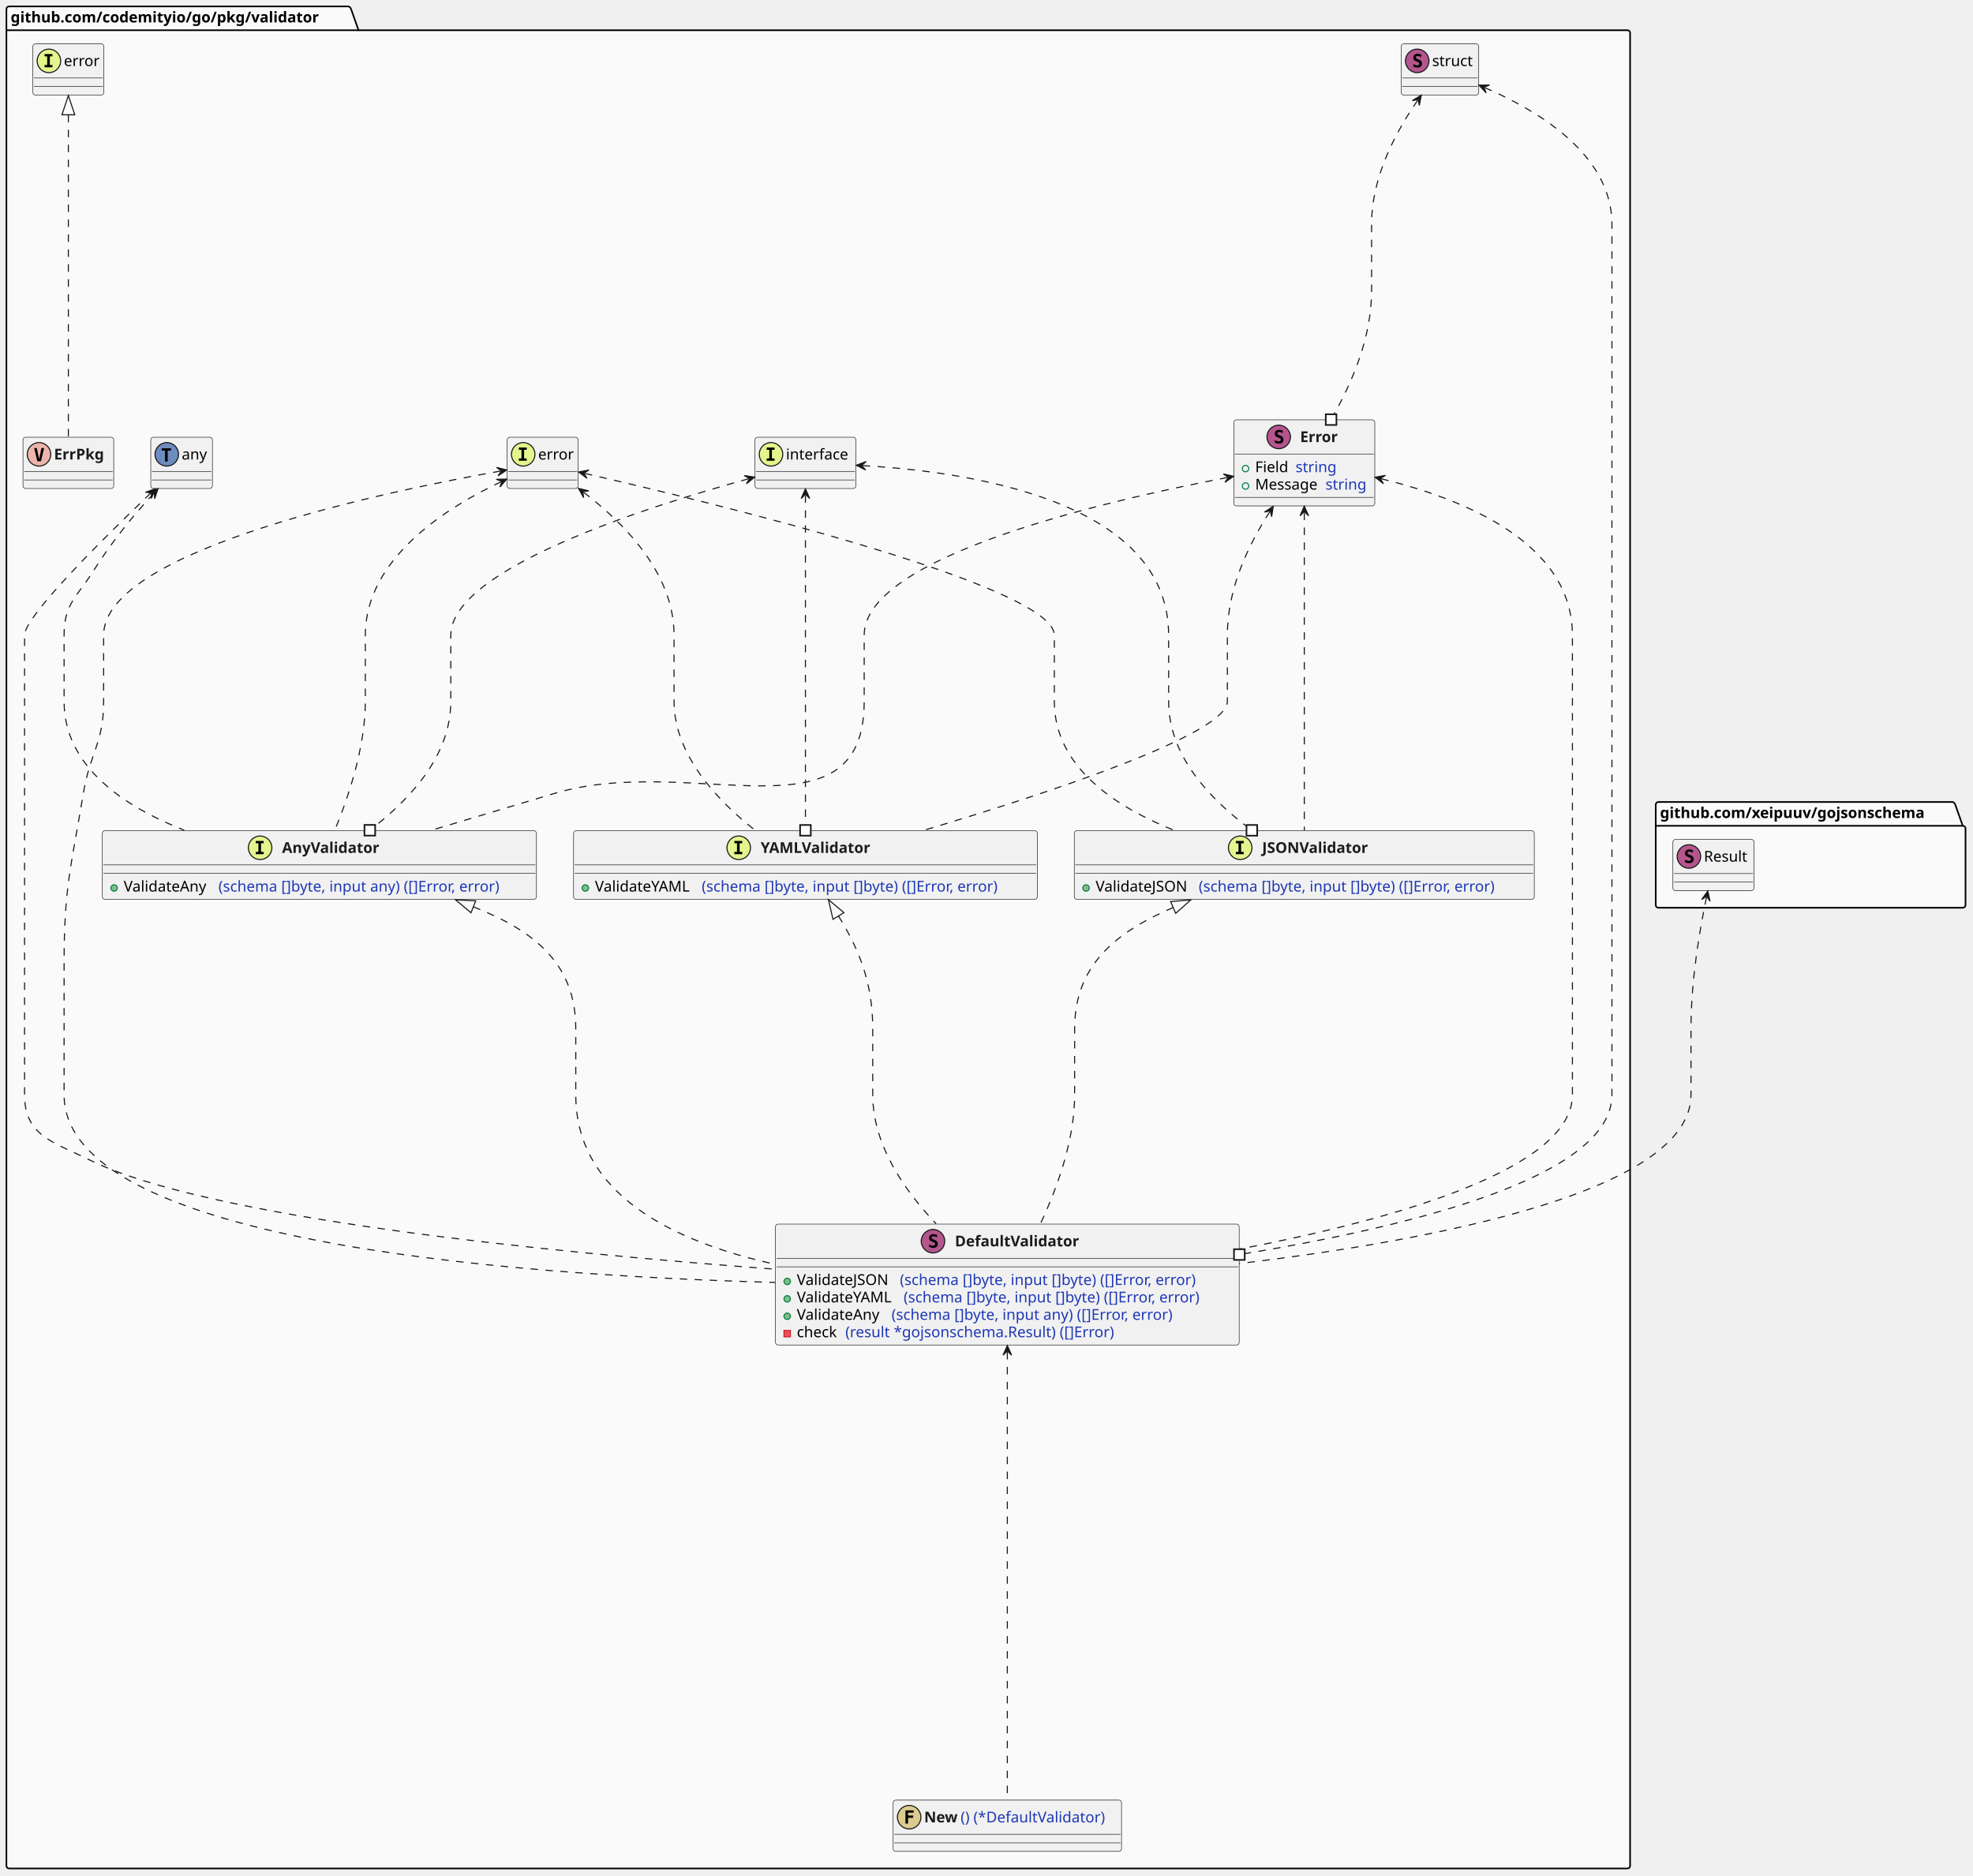
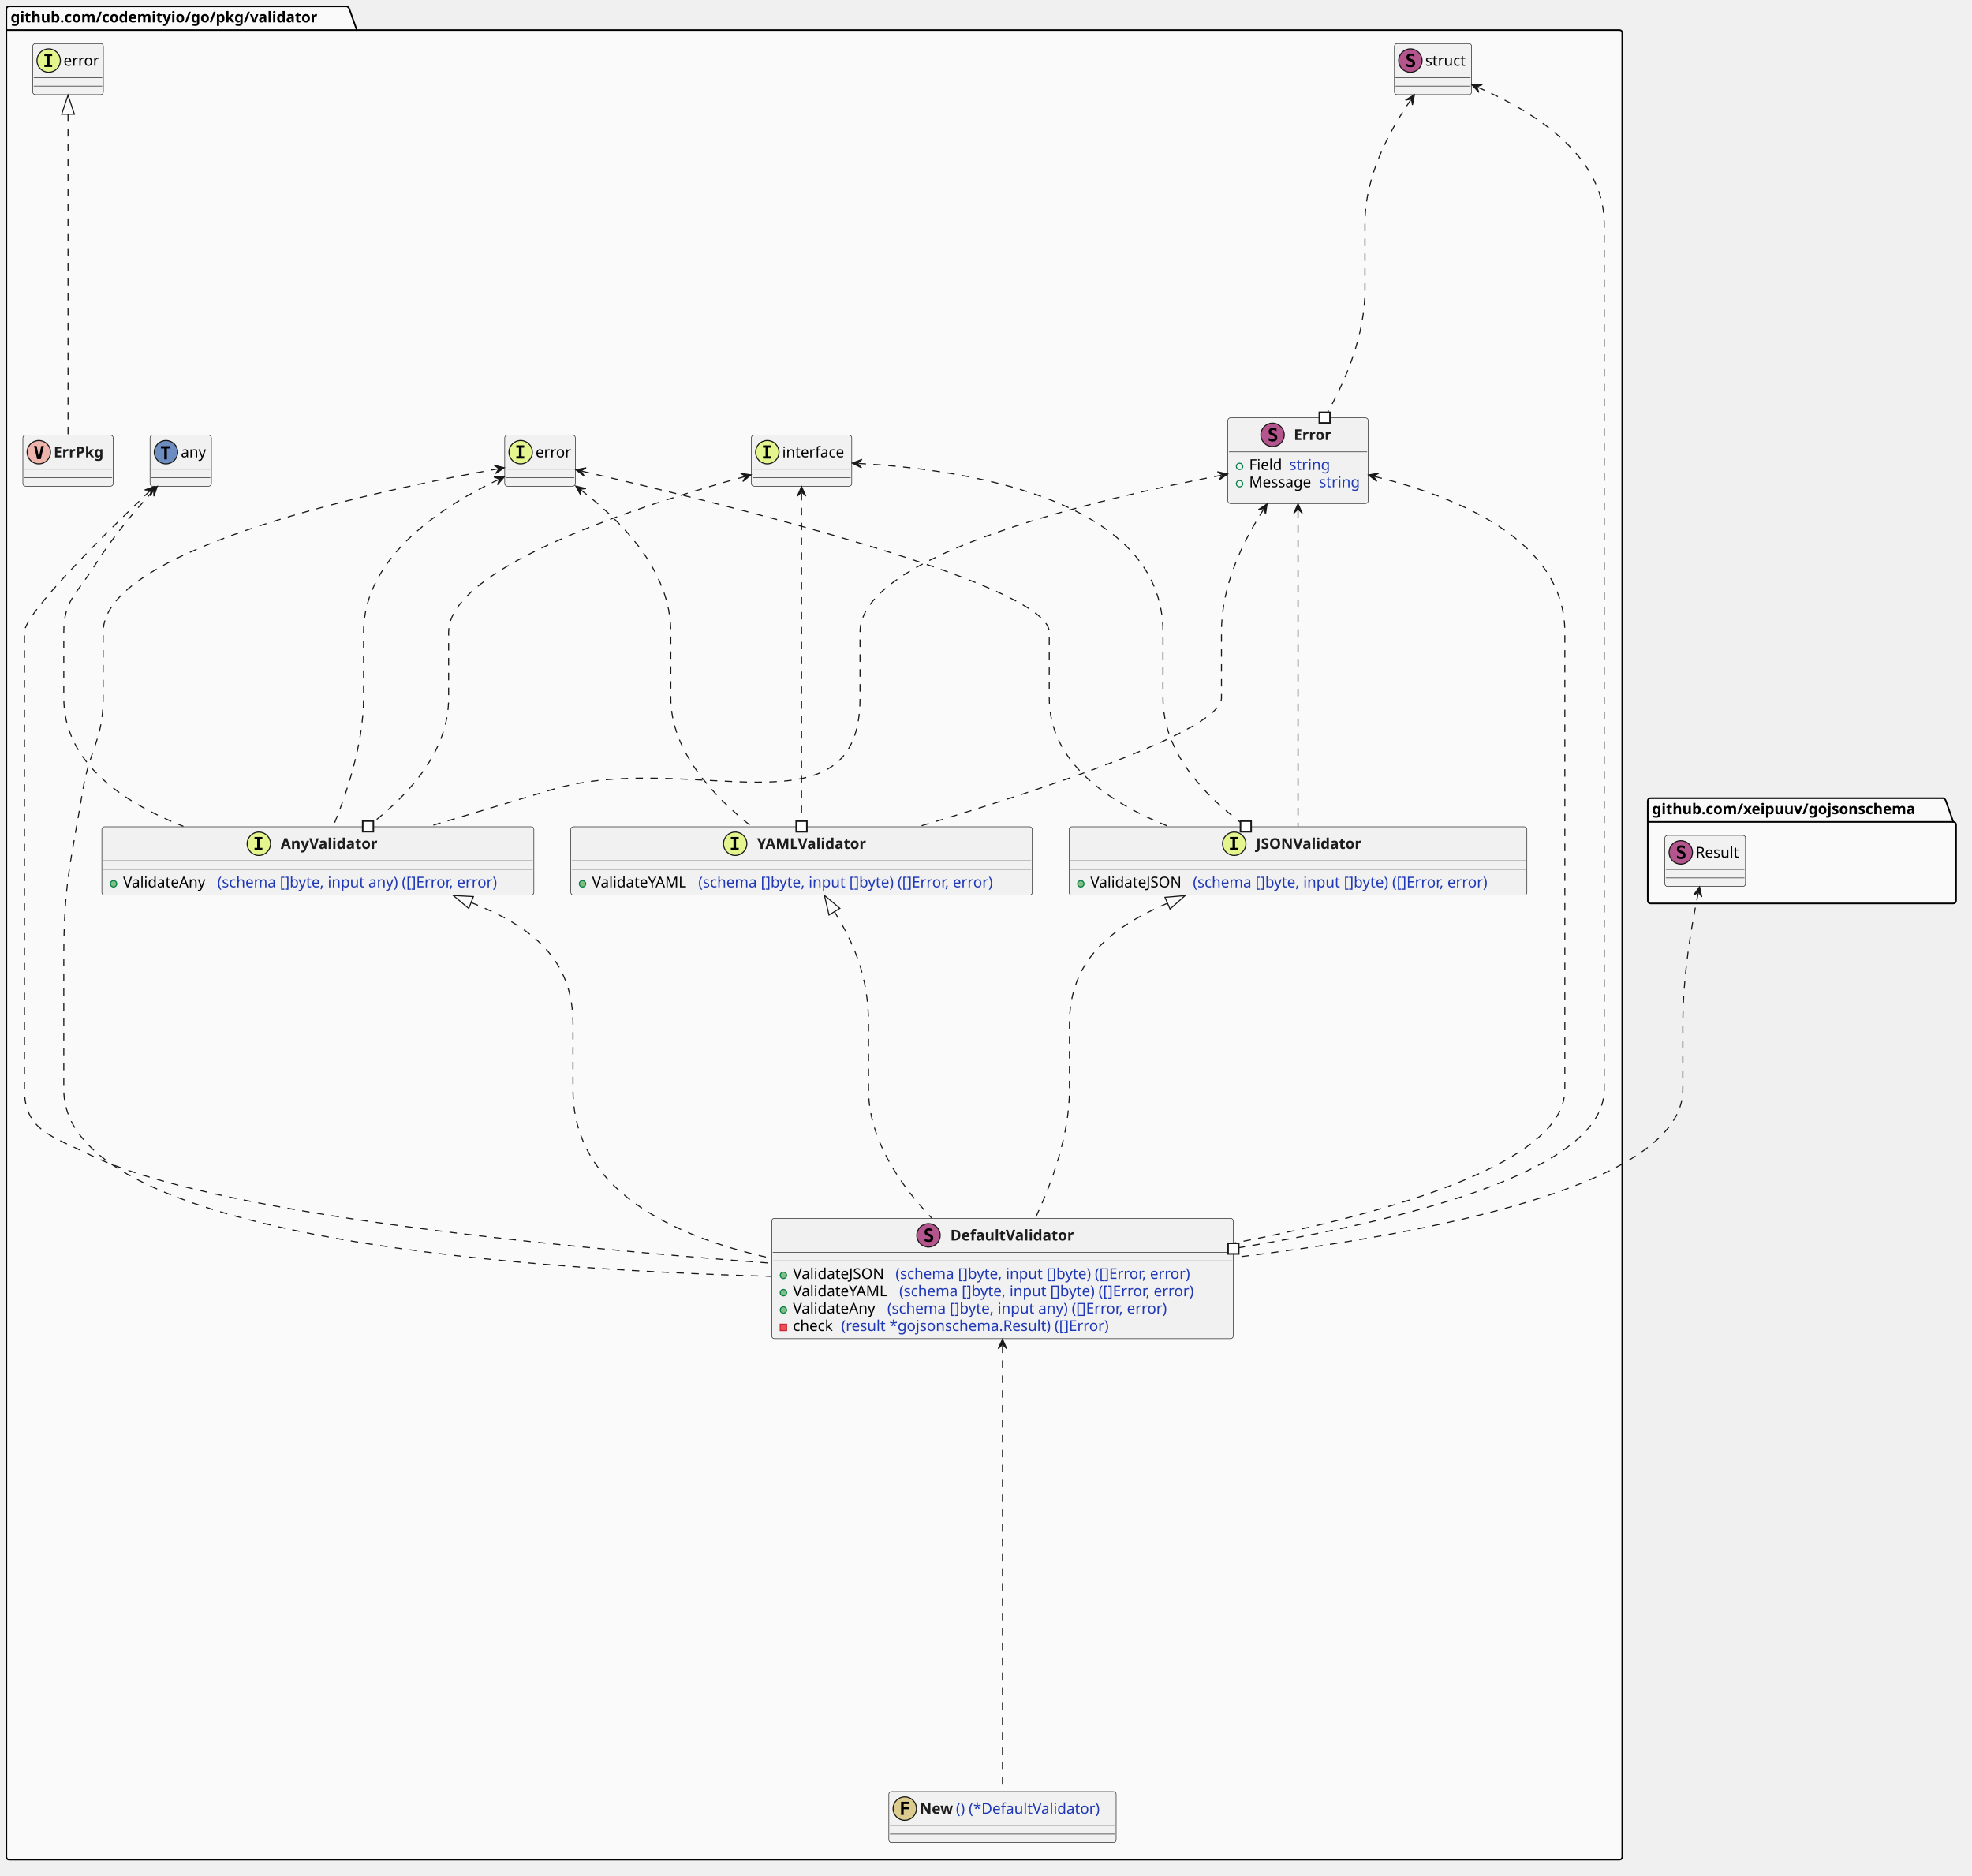
- <svg xmlns="http://www.w3.org/2000/svg" contentStyleType="text/css" data-diagram-type="CLASS" height="1756px" preserveAspectRatio="none" style="width:1847px;height:1756px;background:#FFFFFF;" version="1.1" viewBox="0 0 1847 1756" width="1847px" zoomAndPan="magnify">
+ <svg xmlns="http://www.w3.org/2000/svg" contentStyleType="text/css" data-diagram-type="CLASS" height="1764px" preserveAspectRatio="none" style="width:1855px;height:1764px;background:#FFFFFF;" version="1.1" viewBox="0 0 1855 1764" width="1855px" zoomAndPan="magnify">
  <defs />
  <g>
    <g class="cluster" data-qualified-name="github_com_codemityio_go_pkg_validator" data-source-line="7" id="ent0002">
      <path d="M8.5,6 L326.147,6 A3.75,3.75 0 0 1 328.647,8.5 L335.647,28.297 L1523.5,28.297 A2.5,2.5 0 0 1 1526,30.797 L1526,1746.58 A2.5,2.5 0 0 1 1523.5,1749.08 L8.5,1749.08 A2.5,2.5 0 0 1 6,1746.58 L6,8.5 A2.5,2.5 0 0 1 8.5,6" fill="#FAFAFA" style="stroke:#000000;stroke-width:1.5;" />
      <line style="stroke:#000000;stroke-width:1.5;" x1="6" x2="335.647" y1="28.297" y2="28.297" />
-       <text fill="#000000" font-family="sans-serif" font-size="14" font-weight="bold" lengthAdjust="spacing" textLength="316.647" x="10" y="20.995">github.com/codemityio/go/pkg/validator</text>
+       <text fill="#000000" font-family="sans-serif" font-size="14" font-weight="700" lengthAdjust="spacing" textLength="316.647" x="10" y="20.995">github.com/codemityio/go/pkg/validator</text>
    </g>
    <g class="cluster" data-qualified-name="github_com_xeipuuv_gojsonschema" data-source-line="44" id="ent0014">
      <path d="M1552.5,750.74 L1827.908,750.74 A3.75,3.75 0 0 1 1830.408,753.24 L1837.408,773.037 L1837.5,773.037 A2.5,2.5 0 0 1 1840,775.537 L1840,847.24 A2.5,2.5 0 0 1 1837.5,849.74 L1552.5,849.74 A2.5,2.5 0 0 1 1550,847.24 L1550,753.24 A2.5,2.5 0 0 1 1552.5,750.74" fill="#FAFAFA" style="stroke:#000000;stroke-width:1.5;" />
      <line style="stroke:#000000;stroke-width:1.5;" x1="1550" x2="1837.408" y1="773.037" y2="773.037" />
-       <text fill="#000000" font-family="sans-serif" font-size="14" font-weight="bold" lengthAdjust="spacing" textLength="274.408" x="1554" y="765.735">github.com/xeipuuv/gojsonschema</text>
+       <text fill="#000000" font-family="sans-serif" font-size="14" font-weight="700" lengthAdjust="spacing" textLength="274.408" x="1554" y="765.735">github.com/xeipuuv/gojsonschema</text>
    </g>
    <g class="entity" data-qualified-name="github_com_codemityio_go_pkg_validator.github_com_codemityio_go_pkg_validator_JSONValidator" data-source-line="8" id="ent0003">
      <rect fill="#F1F1F1" height="64.297" rx="2.5" ry="2.5" style="stroke:#181818;stroke-width:0.5;" width="430.612" x="1005.69" y="777.6" />
      <ellipse cx="1161.009" cy="793.6" fill="#E4F58E" rx="11" ry="11" style="stroke:#181818;stroke-width:1;" />
      <path d="M1156.931,789.366 L1156.931,787.209 L1164.322,787.209 L1164.322,789.366 L1161.853,789.366 L1161.853,797.444 L1164.322,797.444 L1164.322,799.6 L1156.931,799.6 L1156.931,797.444 L1159.4,797.444 L1159.4,789.366 L1156.931,789.366 Z " fill="#000000" />
-       <text fill="#1C1C1C" font-family="sans-serif" font-size="14" font-weight="bold" lengthAdjust="spacing" textLength="111.474" x="1181.509" y="798.447">JSONValidator</text>
+       <text fill="#1C1C1C" font-family="sans-serif" font-size="14" font-weight="700" lengthAdjust="spacing" textLength="111.474" x="1181.509" y="798.447">JSONValidator</text>
      <line style="stroke:#181818;stroke-width:0.5;" x1="1006.69" x2="1435.302" y1="809.6" y2="809.6" />
      <line style="stroke:#181818;stroke-width:0.5;" x1="1006.69" x2="1435.302" y1="817.6" y2="817.6" />
      <g data-visibility-modifier="PUBLIC_METHOD">
        <ellipse cx="1016.69" cy="831.248" fill="#84BE84" rx="3" ry="3" style="stroke:#038048;stroke-width:1;" />
      </g>
      <text fill="#000000" font-family="sans-serif" font-size="14" lengthAdjust="spacing" textLength="92.012" x="1025.69" y="834.595">ValidateJSON</text>
      <text fill="#1F38B5" font-family="sans-serif" font-size="14" lengthAdjust="spacing" textLength="308.15" x="1122.152" y="834.595">(schema []byte, input []byte) ([]Error, error)</text>
    </g>
    <g class="entity" data-qualified-name="github_com_codemityio_go_pkg_validator.github_com_codemityio_go_pkg_validator_YAMLValidator" data-source-line="11" id="ent0004">
      <rect fill="#F1F1F1" height="64.297" rx="2.5" ry="2.5" style="stroke:#181818;stroke-width:0.5;" width="434.112" x="536.94" y="777.6" />
      <ellipse cx="691.552" cy="793.6" fill="#E4F58E" rx="11" ry="11" style="stroke:#181818;stroke-width:1;" />
      <path d="M687.474,789.366 L687.474,787.209 L694.864,787.209 L694.864,789.366 L692.396,789.366 L692.396,797.444 L694.864,797.444 L694.864,799.6 L687.474,799.6 L687.474,797.444 L689.942,797.444 L689.942,789.366 L687.474,789.366 Z " fill="#000000" />
-       <text fill="#1C1C1C" font-family="sans-serif" font-size="14" font-weight="bold" lengthAdjust="spacing" textLength="116.389" x="712.052" y="798.447">YAMLValidator</text>
+       <text fill="#1C1C1C" font-family="sans-serif" font-size="14" font-weight="700" lengthAdjust="spacing" textLength="116.389" x="712.052" y="798.447">YAMLValidator</text>
      <line style="stroke:#181818;stroke-width:0.5;" x1="537.94" x2="970.052" y1="809.6" y2="809.6" />
      <line style="stroke:#181818;stroke-width:0.5;" x1="537.94" x2="970.052" y1="817.6" y2="817.6" />
      <g data-visibility-modifier="PUBLIC_METHOD">
        <ellipse cx="547.94" cy="831.248" fill="#84BE84" rx="3" ry="3" style="stroke:#038048;stroke-width:1;" />
      </g>
      <text fill="#000000" font-family="sans-serif" font-size="14" lengthAdjust="spacing" textLength="95.512" x="556.94" y="834.595">ValidateYAML</text>
      <text fill="#1F38B5" font-family="sans-serif" font-size="14" lengthAdjust="spacing" textLength="308.15" x="656.902" y="834.595">(schema []byte, input []byte) ([]Error, error)</text>
    </g>
    <g class="entity" data-qualified-name="github_com_codemityio_go_pkg_validator.github_com_codemityio_go_pkg_validator_AnyValidator" data-source-line="14" id="ent0005">
      <rect fill="#F1F1F1" height="64.297" rx="2.5" ry="2.5" style="stroke:#181818;stroke-width:0.5;" width="406.379" x="95.81" y="777.6" />
      <ellipse cx="243.504" cy="793.6" fill="#E4F58E" rx="11" ry="11" style="stroke:#181818;stroke-width:1;" />
      <path d="M239.426,789.366 L239.426,787.209 L246.816,787.209 L246.816,789.366 L244.348,789.366 L244.348,797.444 L246.816,797.444 L246.816,799.6 L239.426,799.6 L239.426,797.444 L241.894,797.444 L241.894,789.366 L239.426,789.366 Z " fill="#000000" />
-       <text fill="#1C1C1C" font-family="sans-serif" font-size="14" font-weight="bold" lengthAdjust="spacing" textLength="102.491" x="264.004" y="798.447">AnyValidator</text>
+       <text fill="#1C1C1C" font-family="sans-serif" font-size="14" font-weight="700" lengthAdjust="spacing" textLength="102.491" x="264.004" y="798.447">AnyValidator</text>
      <line style="stroke:#181818;stroke-width:0.5;" x1="96.81" x2="501.189" y1="809.6" y2="809.6" />
      <line style="stroke:#181818;stroke-width:0.5;" x1="96.81" x2="501.189" y1="817.6" y2="817.6" />
      <g data-visibility-modifier="PUBLIC_METHOD">
        <ellipse cx="106.81" cy="831.248" fill="#84BE84" rx="3" ry="3" style="stroke:#038048;stroke-width:1;" />
      </g>
      <text fill="#000000" font-family="sans-serif" font-size="14" lengthAdjust="spacing" textLength="84.239" x="115.81" y="834.595">ValidateAny</text>
      <text fill="#1F38B5" font-family="sans-serif" font-size="14" lengthAdjust="spacing" textLength="291.69" x="204.5" y="834.595">(schema []byte, input any) ([]Error, error)</text>
    </g>
    <g class="entity" data-qualified-name="github_com_codemityio_go_pkg_validator.github_com_codemityio_go_pkg_validator_Error" data-source-line="17" id="ent0006">
      <rect fill="#F1F1F1" height="80.594" rx="2.5" ry="2.5" style="stroke:#181818;stroke-width:0.5;" width="131.998" x="1155" y="393" />
      <ellipse cx="1197.047" cy="409" fill="#B5558D" rx="11" ry="11" style="stroke:#181818;stroke-width:1;" />
      <path d="M1196.531,409.562 Q1194.672,408.859 1194.015,408.094 Q1193.375,407.312 1193.375,406 Q1193.375,404.312 1194.453,403.344 Q1195.531,402.375 1197.406,402.375 Q1198.265,402.375 1199.109,402.578 Q1199.968,402.766 1200.812,403.156 L1200.812,405.547 Q1200.031,404.984 1199.203,404.703 Q1198.39,404.406 1197.593,404.406 Q1196.718,404.406 1196.234,404.766 Q1195.765,405.125 1195.765,405.781 Q1195.765,406.297 1196.109,406.641 Q1196.453,406.969 1197.547,407.375 L1198.609,407.781 Q1200.093,408.328 1200.797,409.234 Q1201.515,410.141 1201.515,411.516 Q1201.515,413.391 1200.406,414.312 Q1199.297,415.234 1197.047,415.234 Q1196.125,415.234 1195.203,415.016 Q1194.281,414.797 1193.422,414.375 L1193.422,411.844 Q1194.39,412.531 1195.312,412.875 Q1196.234,413.219 1197.125,413.219 Q1198.031,413.219 1198.531,412.812 Q1199.031,412.391 1199.031,411.656 Q1199.031,411.094 1198.687,410.688 Q1198.359,410.266 1197.734,410.016 L1196.531,409.562 Z " fill="#000000" />
-       <text fill="#1C1C1C" font-family="sans-serif" font-size="14" font-weight="bold" lengthAdjust="spacing" textLength="39.895" x="1217.057" y="413.847">Error</text>
+       <text fill="#1C1C1C" font-family="sans-serif" font-size="14" font-weight="700" lengthAdjust="spacing" textLength="39.895" x="1217.057" y="413.847">Error</text>
      <line style="stroke:#181818;stroke-width:0.5;" x1="1156" x2="1285.998" y1="425" y2="425" />
      <g data-visibility-modifier="PUBLIC_FIELD">
        <ellipse cx="1166" cy="438.648" fill="none" rx="3" ry="3" style="stroke:#038048;stroke-width:1;" />
      </g>
      <text fill="#000000" font-family="sans-serif" font-size="14" lengthAdjust="spacing" textLength="33.332" x="1175" y="441.995">Field</text>
      <text fill="#1F38B5" font-family="sans-serif" font-size="14" lengthAdjust="spacing" textLength="40.188" x="1212.782" y="441.995">string</text>
      <g data-visibility-modifier="PUBLIC_FIELD">
        <ellipse cx="1166" cy="454.945" fill="none" rx="3" ry="3" style="stroke:#038048;stroke-width:1;" />
      </g>
      <text fill="#000000" font-family="sans-serif" font-size="14" lengthAdjust="spacing" textLength="61.359" x="1175" y="458.292">Message</text>
      <text fill="#1F38B5" font-family="sans-serif" font-size="14" lengthAdjust="spacing" textLength="40.188" x="1240.81" y="458.292">string</text>
      <line style="stroke:#181818;stroke-width:0.5;" x1="1156" x2="1285.998" y1="465.594" y2="465.594" />
    </g>
    <g class="entity" data-qualified-name="github_com_codemityio_go_pkg_validator.github_com_codemityio_go_pkg_validator_DefaultValidator" data-source-line="21" id="ent0007">
      <rect fill="#F1F1F1" height="113.188" rx="2.5" ry="2.5" style="stroke:#181818;stroke-width:0.5;" width="434.112" x="725.94" y="1145.89" />
      <ellipse cx="873.408" cy="1161.89" fill="#B5558D" rx="11" ry="11" style="stroke:#181818;stroke-width:1;" />
      <path d="M872.893,1162.453 Q871.033,1161.749 870.377,1160.984 Q869.736,1160.203 869.736,1158.89 Q869.736,1157.203 870.814,1156.234 Q871.893,1155.265 873.768,1155.265 Q874.627,1155.265 875.471,1155.468 Q876.33,1155.656 877.174,1156.046 L877.174,1158.437 Q876.393,1157.874 875.564,1157.593 Q874.752,1157.296 873.955,1157.296 Q873.08,1157.296 872.596,1157.656 Q872.127,1158.015 872.127,1158.671 Q872.127,1159.187 872.471,1159.531 Q872.814,1159.859 873.908,1160.265 L874.971,1160.671 Q876.455,1161.218 877.158,1162.124 Q877.877,1163.031 877.877,1164.406 Q877.877,1166.281 876.768,1167.203 Q875.658,1168.124 873.408,1168.124 Q872.486,1168.124 871.564,1167.906 Q870.643,1167.687 869.783,1167.265 L869.783,1164.734 Q870.752,1165.421 871.674,1165.765 Q872.596,1166.109 873.486,1166.109 Q874.393,1166.109 874.893,1165.703 Q875.393,1165.281 875.393,1164.546 Q875.393,1163.984 875.049,1163.578 Q874.721,1163.156 874.096,1162.906 L872.893,1162.453 Z " fill="#000000" />
-       <text fill="#1C1C1C" font-family="sans-serif" font-size="14" font-weight="bold" lengthAdjust="spacing" textLength="130.676" x="893.908" y="1166.737">DefaultValidator</text>
+       <text fill="#1C1C1C" font-family="sans-serif" font-size="14" font-weight="700" lengthAdjust="spacing" textLength="130.676" x="893.908" y="1166.737">DefaultValidator</text>
      <line style="stroke:#181818;stroke-width:0.5;" x1="726.94" x2="1159.052" y1="1177.89" y2="1177.89" />
      <line style="stroke:#181818;stroke-width:0.5;" x1="726.94" x2="1159.052" y1="1185.89" y2="1185.89" />
      <g data-visibility-modifier="PUBLIC_METHOD">
        <ellipse cx="736.94" cy="1199.538" fill="#84BE84" rx="3" ry="3" style="stroke:#038048;stroke-width:1;" />
      </g>
      <text fill="#000000" font-family="sans-serif" font-size="14" lengthAdjust="spacing" textLength="92.012" x="745.94" y="1202.885">ValidateJSON</text>
      <text fill="#1F38B5" font-family="sans-serif" font-size="14" lengthAdjust="spacing" textLength="308.15" x="842.402" y="1202.885">(schema []byte, input []byte) ([]Error, error)</text>
      <g data-visibility-modifier="PUBLIC_METHOD">
        <ellipse cx="736.94" cy="1215.835" fill="#84BE84" rx="3" ry="3" style="stroke:#038048;stroke-width:1;" />
      </g>
      <text fill="#000000" font-family="sans-serif" font-size="14" lengthAdjust="spacing" textLength="95.512" x="745.94" y="1219.182">ValidateYAML</text>
      <text fill="#1F38B5" font-family="sans-serif" font-size="14" lengthAdjust="spacing" textLength="308.15" x="845.902" y="1219.182">(schema []byte, input []byte) ([]Error, error)</text>
      <g data-visibility-modifier="PUBLIC_METHOD">
        <ellipse cx="736.94" cy="1232.132" fill="#84BE84" rx="3" ry="3" style="stroke:#038048;stroke-width:1;" />
      </g>
      <text fill="#000000" font-family="sans-serif" font-size="14" lengthAdjust="spacing" textLength="84.239" x="745.94" y="1235.479">ValidateAny</text>
      <text fill="#1F38B5" font-family="sans-serif" font-size="14" lengthAdjust="spacing" textLength="291.69" x="834.63" y="1235.479">(schema []byte, input any) ([]Error, error)</text>
      <g data-visibility-modifier="PRIVATE_METHOD">
        <rect fill="#F24D5C" height="6" style="stroke:#C82930;stroke-width:1;" width="6" x="733.94" y="1245.429" />
      </g>
      <text fill="#000000" font-family="sans-serif" font-size="14" lengthAdjust="spacing" textLength="40.988" x="745.94" y="1251.776">check</text>
      <text fill="#1F38B5" font-family="sans-serif" font-size="14" lengthAdjust="spacing" textLength="272.371" x="791.379" y="1251.776">(result *gojsonschema.Result) ([]Error)</text>
    </g>
    <g class="entity" data-qualified-name="github_com_codemityio_go_pkg_validator.github_com_codemityio_go_pkg_validator_ErrPkg" data-source-line="27" id="ent0008">
      <rect fill="#F1F1F1" height="48" rx="2.5" ry="2.5" style="stroke:#181818;stroke-width:0.5;" width="84.965" x="21.52" y="409.3" />
      <ellipse cx="36.52" cy="425.3" fill="#EDB4AB" rx="11" ry="11" style="stroke:#181818;stroke-width:1;" />
      <path d="M36.629,429.753 L38.817,419.409 L41.286,419.409 L38.333,431.8 L34.942,431.8 L31.989,419.409 L34.458,419.409 L36.629,429.753 Z " fill="#000000" />
-       <text fill="#1C1C1C" font-family="sans-serif" font-size="14" font-weight="bold" lengthAdjust="spacing" textLength="52.965" x="50.52" y="430.147">ErrPkg</text>
+       <text fill="#1C1C1C" font-family="sans-serif" font-size="14" font-weight="700" lengthAdjust="spacing" textLength="52.965" x="50.52" y="430.147">ErrPkg</text>
      <line style="stroke:#181818;stroke-width:0.5;" x1="22.52" x2="105.485" y1="441.3" y2="441.3" />
      <line style="stroke:#181818;stroke-width:0.5;" x1="22.52" x2="105.485" y1="449.3" y2="449.3" />
    </g>
    <g class="entity" data-qualified-name="github_com_codemityio_go_pkg_validator.github_com_codemityio_go_pkg_validator_New" data-source-line="28" id="ent0009">
      <rect fill="#F1F1F1" height="48" rx="2.5" ry="2.5" style="stroke:#181818;stroke-width:0.5;" width="213.809" x="836.1" y="1685.08" />
      <ellipse cx="851.1" cy="1701.08" fill="#DBCB8F" rx="11" ry="11" style="stroke:#181818;stroke-width:1;" />
      <path d="M855.334,1696.846 L850.053,1696.846 L850.053,1699.517 L854.85,1699.517 L854.85,1701.674 L850.053,1701.674 L850.053,1707.08 L847.616,1707.08 L847.616,1694.689 L855.334,1694.689 L855.334,1696.846 Z " fill="#000000" />
-       <text fill="#1C1C1C" font-family="sans-serif" font-size="14" font-weight="bold" lengthAdjust="spacing" textLength="34.145" x="865.1" y="1705.927">New</text>
+       <text fill="#1C1C1C" font-family="sans-serif" font-size="14" font-weight="700" lengthAdjust="spacing" textLength="34.145" x="865.1" y="1705.927">New</text>
      <text fill="#1F38B5" font-family="sans-serif" font-size="14" lengthAdjust="spacing" textLength="147.663" x="899.245" y="1705.927">() (*DefaultValidator)</text>
      <line style="stroke:#181818;stroke-width:0.5;" x1="837.1" x2="1048.909" y1="1717.08" y2="1717.08" />
      <line style="stroke:#181818;stroke-width:0.5;" x1="837.1" x2="1048.909" y1="1725.08" y2="1725.08" />
    </g>
    <g class="entity" data-qualified-name="github_com_codemityio_go_pkg_validator._interface" data-source-line="31" id="ent0010">
      <rect fill="#F1F1F1" height="48" rx="2.5" ry="2.5" style="stroke:#181818;stroke-width:0.5;" width="94.439" x="706.78" y="409.3" />
      <ellipse cx="721.78" cy="425.3" fill="#E4F58E" rx="11" ry="11" style="stroke:#181818;stroke-width:1;" />
      <path d="M717.702,421.066 L717.702,418.909 L725.092,418.909 L725.092,421.066 L722.624,421.066 L722.624,429.144 L725.092,429.144 L725.092,431.3 L717.702,431.3 L717.702,429.144 L720.171,429.144 L720.171,421.066 L717.702,421.066 Z " fill="#000000" />
      <text fill="#000000" font-family="sans-serif" font-size="14" lengthAdjust="spacing" textLength="62.44" x="735.78" y="430.147">interface</text>
      <line style="stroke:#181818;stroke-width:0.5;" x1="707.78" x2="800.22" y1="441.3" y2="441.3" />
      <line style="stroke:#181818;stroke-width:0.5;" x1="707.78" x2="800.22" y1="449.3" y2="449.3" />
    </g>
    <g class="entity" data-qualified-name="github_com_codemityio_go_pkg_validator._error" data-source-line="32" id="ent0011">
      <rect fill="#F1F1F1" height="48" rx="2.5" ry="2.5" style="stroke:#181818;stroke-width:0.5;" width="66.446" x="474.78" y="409.3" />
      <ellipse cx="489.78" cy="425.3" fill="#E4F58E" rx="11" ry="11" style="stroke:#181818;stroke-width:1;" />
      <path d="M485.702,421.066 L485.702,418.909 L493.092,418.909 L493.092,421.066 L490.624,421.066 L490.624,429.144 L493.092,429.144 L493.092,431.3 L485.702,431.3 L485.702,429.144 L488.171,429.144 L488.171,421.066 L485.702,421.066 Z " fill="#000000" />
      <text fill="#000000" font-family="sans-serif" font-size="14" lengthAdjust="spacing" textLength="34.446" x="503.78" y="430.147">error</text>
      <line style="stroke:#181818;stroke-width:0.5;" x1="475.78" x2="540.226" y1="441.3" y2="441.3" />
      <line style="stroke:#181818;stroke-width:0.5;" x1="475.78" x2="540.226" y1="449.3" y2="449.3" />
    </g>
    <g class="entity" data-qualified-name="github_com_codemityio_go_pkg_validator._any" data-source-line="36" id="ent0012">
      <rect fill="#F1F1F1" height="48" rx="2.5" ry="2.5" style="stroke:#181818;stroke-width:0.5;" width="57.737" x="141.13" y="409.3" />
      <ellipse cx="156.13" cy="425.3" fill="#6D8CBF" rx="11" ry="11" style="stroke:#181818;stroke-width:1;" />
      <path d="M156.974,432.05 L154.521,432.05 L154.521,421.8 L151.38,421.8 L151.38,419.659 L160.114,419.659 L160.114,421.8 L156.974,421.8 L156.974,432.05 Z " fill="#000000" />
      <text fill="#000000" font-family="sans-serif" font-size="14" lengthAdjust="spacing" textLength="25.737" x="170.13" y="430.147">any</text>
      <line style="stroke:#181818;stroke-width:0.5;" x1="142.13" x2="197.867" y1="441.3" y2="441.3" />
      <line style="stroke:#181818;stroke-width:0.5;" x1="142.13" x2="197.867" y1="449.3" y2="449.3" />
    </g>
    <g class="entity" data-qualified-name="github_com_codemityio_go_pkg_validator._struct" data-source-line="38" id="ent0013">
      <rect fill="#F1F1F1" height="48" rx="2.5" ry="2.5" style="stroke:#181818;stroke-width:0.5;" width="72.599" x="1311.7" y="41" />
      <ellipse cx="1326.7" cy="57" fill="#B5558D" rx="11" ry="11" style="stroke:#181818;stroke-width:1;" />
      <path d="M1326.184,57.562 Q1324.325,56.859 1323.669,56.094 Q1323.028,55.312 1323.028,54 Q1323.028,52.312 1324.106,51.344 Q1325.184,50.375 1327.059,50.375 Q1327.919,50.375 1328.763,50.578 Q1329.622,50.766 1330.466,51.156 L1330.466,53.547 Q1329.684,52.984 1328.856,52.703 Q1328.044,52.406 1327.247,52.406 Q1326.372,52.406 1325.888,52.766 Q1325.419,53.125 1325.419,53.781 Q1325.419,54.297 1325.763,54.641 Q1326.106,54.969 1327.2,55.375 L1328.263,55.781 Q1329.747,56.328 1330.45,57.234 Q1331.169,58.141 1331.169,59.516 Q1331.169,61.391 1330.059,62.312 Q1328.95,63.234 1326.7,63.234 Q1325.778,63.234 1324.856,63.016 Q1323.934,62.797 1323.075,62.375 L1323.075,59.844 Q1324.044,60.531 1324.966,60.875 Q1325.888,61.219 1326.778,61.219 Q1327.684,61.219 1328.184,60.812 Q1328.684,60.391 1328.684,59.656 Q1328.684,59.094 1328.341,58.688 Q1328.013,58.266 1327.388,58.016 L1326.184,57.562 Z " fill="#000000" />
      <text fill="#000000" font-family="sans-serif" font-size="14" lengthAdjust="spacing" textLength="40.599" x="1340.7" y="61.847">struct</text>
      <line style="stroke:#181818;stroke-width:0.5;" x1="1312.7" x2="1383.299" y1="73" y2="73" />
      <line style="stroke:#181818;stroke-width:0.5;" x1="1312.7" x2="1383.299" y1="81" y2="81" />
    </g>
    <g class="entity" data-qualified-name="github_com_codemityio_go_pkg_validator.error" data-source-line="47" id="ent0016">
      <rect fill="#F1F1F1" height="48" rx="2.5" ry="2.5" style="stroke:#181818;stroke-width:0.5;" width="66.446" x="30.78" y="41" />
      <ellipse cx="45.78" cy="57" fill="#E4F58E" rx="11" ry="11" style="stroke:#181818;stroke-width:1;" />
      <path d="M41.702,52.766 L41.702,50.609 L49.093,50.609 L49.093,52.766 L46.624,52.766 L46.624,60.844 L49.093,60.844 L49.093,63 L41.702,63 L41.702,60.844 L44.171,60.844 L44.171,52.766 L41.702,52.766 Z " fill="#000000" />
      <text fill="#000000" font-family="sans-serif" font-size="14" lengthAdjust="spacing" textLength="34.446" x="59.78" y="61.847">error</text>
      <line style="stroke:#181818;stroke-width:0.5;" x1="31.78" x2="96.226" y1="73" y2="73" />
      <line style="stroke:#181818;stroke-width:0.5;" x1="31.78" x2="96.226" y1="81" y2="81" />
    </g>
    <g class="entity" data-qualified-name="github_com_xeipuuv_gojsonschema.github_com_xeipuuv_gojsonschema_Result" data-source-line="45" id="ent0015">
      <rect fill="#F1F1F1" height="48" rx="2.5" ry="2.5" style="stroke:#181818;stroke-width:0.5;" width="75.887" x="1566.06" y="785.74" />
      <ellipse cx="1581.06" cy="801.74" fill="#B5558D" rx="11" ry="11" style="stroke:#181818;stroke-width:1;" />
      <path d="M1580.544,802.303 Q1578.685,801.599 1578.029,800.834 Q1577.388,800.053 1577.388,798.74 Q1577.388,797.053 1578.466,796.084 Q1579.544,795.115 1581.419,795.115 Q1582.279,795.115 1583.122,795.318 Q1583.982,795.506 1584.826,795.896 L1584.826,798.287 Q1584.044,797.724 1583.216,797.443 Q1582.404,797.146 1581.607,797.146 Q1580.732,797.146 1580.247,797.506 Q1579.779,797.865 1579.779,798.521 Q1579.779,799.037 1580.122,799.381 Q1580.466,799.709 1581.56,800.115 L1582.622,800.521 Q1584.107,801.068 1584.81,801.974 Q1585.529,802.881 1585.529,804.256 Q1585.529,806.131 1584.419,807.053 Q1583.31,807.974 1581.06,807.974 Q1580.138,807.974 1579.216,807.756 Q1578.294,807.537 1577.435,807.115 L1577.435,804.584 Q1578.404,805.271 1579.326,805.615 Q1580.247,805.959 1581.138,805.959 Q1582.044,805.959 1582.544,805.553 Q1583.044,805.131 1583.044,804.396 Q1583.044,803.834 1582.701,803.428 Q1582.372,803.006 1581.747,802.756 L1580.544,802.303 Z " fill="#000000" />
      <text fill="#000000" font-family="sans-serif" font-size="14" lengthAdjust="spacing" textLength="43.887" x="1595.06" y="806.587">Result</text>
      <line style="stroke:#181818;stroke-width:0.5;" x1="1567.06" x2="1640.947" y1="817.74" y2="817.74" />
      <line style="stroke:#181818;stroke-width:0.5;" x1="1567.06" x2="1640.947" y1="825.74" y2="825.74" />
    </g>
    <g class="link" data-entity-1="ent0010" data-entity-2="ent0003" data-link-type="dependency" data-source-line="50" id="lnk18">
      <path codeLine="50" d="M807.621,435.863 C901.201,441.074 1094,466.85 1094,594.6 C1094,594.6 1094,594.6 1094,656.6 C1094,707.35 1132.178,747.096 1167.918,774.245" fill="none" id="_interface-github_com_codemityio_go_pkg_validator_JSONValidator" style="stroke:#181818;stroke-width:1;stroke-dasharray:7,7;" />
      <polygon fill="#181818" points="801.63,435.53,810.394,440.024,806.622,435.808,810.838,432.036,801.63,435.53" style="stroke:#181818;stroke-width:1;" />
      <rect fill="#FFFFFF" height="10" style="stroke:#181818;stroke-width:1.5;" width="10" x="1166.9" y="772.27" />
    </g>
    <g class="link" data-entity-1="ent0006" data-entity-2="ent0003" data-link-type="dependency" data-source-line="51" id="lnk20">
      <path codeLine="51" d="M1221,479.82 C1221,512.27 1221,553.41 1221,594.6 C1221,594.6 1221,594.6 1221,656.6 C1221,698.33 1221,746.51 1221,777.27" fill="none" id="github_com_codemityio_go_pkg_validator_Error-backto-github_com_codemityio_go_pkg_validator_JSONValidator" style="stroke:#181818;stroke-width:1;stroke-dasharray:7,7;" />
      <polygon fill="#181818" points="1221,473.82,1217,482.82,1221,478.82,1225,482.82,1221,473.82" style="stroke:#181818;stroke-width:1;" />
    </g>
    <g class="link" data-entity-1="ent0011" data-entity-2="ent0003" data-link-type="dependency" data-source-line="52" id="lnk22">
      <path codeLine="52" d="M547.529,443.198 C656.559,468.148 987,547.57 987,594.6 C987,594.6 987,594.6 987,656.6 C987,716.8 1042.12,754.41 1098.86,777.17" fill="none" id="_error-backto-github_com_codemityio_go_pkg_validator_JSONValidator" style="stroke:#181818;stroke-width:1;stroke-dasharray:7,7;" />
      <polygon fill="#181818" points="541.68,441.86,549.561,447.767,546.554,442.975,551.346,439.968,541.68,441.86" style="stroke:#181818;stroke-width:1;" />
    </g>
    <g class="link" data-entity-1="ent0010" data-entity-2="ent0004" data-link-type="dependency" data-source-line="53" id="lnk24">
      <path codeLine="53" d="M754,463.66 C754,494.87 754,545.89 754,594.6 C754,594.6 754,594.6 754,656.6 C754,698.33 754,741.51 754,772.27" fill="none" id="_interface-github_com_codemityio_go_pkg_validator_YAMLValidator" style="stroke:#181818;stroke-width:1;stroke-dasharray:7,7;" />
      <polygon fill="#181818" points="754,457.66,750,466.66,754,462.66,758,466.66,754,457.66" style="stroke:#181818;stroke-width:1;" />
      <rect fill="#FFFFFF" height="10" style="stroke:#181818;stroke-width:1.5;" width="10" x="749" y="772.27" />
    </g>
    <g class="link" data-entity-1="ent0006" data-entity-2="ent0004" data-link-type="dependency" data-source-line="54" id="lnk26">
      <path codeLine="54" d="M1188.682,479.001 C1168.702,510.171 1149,550.51 1149,594.6 C1149,594.6 1149,594.6 1149,656.6 C1149,687.18 981.91,742.34 865.08,777.17" fill="none" id="github_com_codemityio_go_pkg_validator_Error-backto-github_com_codemityio_go_pkg_validator_YAMLValidator" style="stroke:#181818;stroke-width:1;stroke-dasharray:7,7;" />
      <polygon fill="#181818" points="1191.92,473.95,1183.696,479.368,1189.222,478.159,1190.431,483.686,1191.92,473.95" style="stroke:#181818;stroke-width:1;" />
    </g>
    <g class="link" data-entity-1="ent0011" data-entity-2="ent0004" data-link-type="dependency" data-source-line="55" id="lnk28">
      <path codeLine="55" d="M546.377,460.854 C582.797,488.694 631,535.66 631,594.6 C631,594.6 631,594.6 631,656.6 C631,706.87 672.11,749.86 706.8,777.2" fill="none" id="_error-backto-github_com_codemityio_go_pkg_validator_YAMLValidator" style="stroke:#181818;stroke-width:1;stroke-dasharray:7,7;" />
      <polygon fill="#181818" points="541.61,457.21,546.331,465.854,545.582,460.247,551.189,459.498,541.61,457.21" style="stroke:#181818;stroke-width:1;" />
    </g>
    <g class="link" data-entity-1="ent0010" data-entity-2="ent0005" data-link-type="dependency" data-source-line="56" id="lnk30">
      <path codeLine="56" d="M700.644,448.229 C608.844,473.439 422,532.19 422,594.6 C422,594.6 422,594.6 422,656.6 C422,706.87 384.817,746.765 350.127,774.105" fill="none" id="_interface-github_com_codemityio_go_pkg_validator_AnyValidator" style="stroke:#181818;stroke-width:1;stroke-dasharray:7,7;" />
      <polygon fill="#181818" points="706.43,446.64,696.692,445.166,701.609,447.964,698.811,452.88,706.43,446.64" style="stroke:#181818;stroke-width:1;" />
      <rect fill="#FFFFFF" height="10" style="stroke:#181818;stroke-width:1.5;" width="10" x="341.2" y="772.2" />
    </g>
    <g class="link" data-entity-1="ent0012" data-entity-2="ent0005" data-link-type="dependency" data-source-line="57" id="lnk32">
      <path codeLine="57" d="M143.869,461.866 C126.189,481.186 105.58,505.57 88,533.6 C72.15,558.87 60,564.76 60,594.6 C60,594.6 60,594.6 60,656.6 C60,717.1 115.17,754.58 172.5,777.2" fill="none" id="_any-backto-github_com_codemityio_go_pkg_validator_AnyValidator" style="stroke:#181818;stroke-width:1;stroke-dasharray:7,7;" />
      <polygon fill="#181818" points="147.92,457.44,138.893,461.379,144.544,461.129,144.795,466.78,147.92,457.44" style="stroke:#181818;stroke-width:1;" />
    </g>
    <g class="link" data-entity-1="ent0006" data-entity-2="ent0005" data-link-type="dependency" data-source-line="58" id="lnk34">
      <path codeLine="58" d="M1148.917,447.006 C1032.447,469.266 809,521.3 809,594.6 C809,594.6 809,594.6 809,656.6 C809,791.05 647.84,704.28 519,742.74 C481.55,753.92 440.54,766.21 404.17,777.13" fill="none" id="github_com_codemityio_go_pkg_validator_Error-backto-github_com_codemityio_go_pkg_validator_AnyValidator" style="stroke:#181818;stroke-width:1;stroke-dasharray:7,7;" />
      <polygon fill="#181818" points="1154.81,445.88,1145.219,443.641,1149.899,446.819,1146.721,451.498,1154.81,445.88" style="stroke:#181818;stroke-width:1;" />
    </g>
    <g class="link" data-entity-1="ent0011" data-entity-2="ent0005" data-link-type="dependency" data-source-line="59" id="lnk36">
      <path codeLine="59" d="M468.987,451.027 C420.477,473.987 342,521.68 342,594.6 C342,594.6 342,594.6 342,656.6 C342,699.55 325.93,746.85 313.44,777.13" fill="none" id="_error-backto-github_com_codemityio_go_pkg_validator_AnyValidator" style="stroke:#181818;stroke-width:1;stroke-dasharray:7,7;" />
      <polygon fill="#181818" points="474.41,448.46,464.564,448.695,469.891,450.599,467.986,455.926,474.41,448.46" style="stroke:#181818;stroke-width:1;" />
    </g>
    <g class="link" data-entity-1="ent0013" data-entity-2="ent0006" data-link-type="dependency" data-source-line="60" id="lnk38">
      <path codeLine="60" d="M1327.091,93.991 C1308.141,121.321 1284,164.04 1284,210 C1284,210 1284,210 1284,272 C1284,315.51 1266.088,356.975 1248.518,388.435" fill="none" id="_struct-github_com_codemityio_go_pkg_validator_Error" style="stroke:#181818;stroke-width:1;stroke-dasharray:7,7;" />
      <polygon fill="#181818" points="1330.51,89.06,1322.095,94.177,1327.661,93.169,1328.669,98.735,1330.51,89.06" style="stroke:#181818;stroke-width:1;" />
      <rect fill="#FFFFFF" height="10" style="stroke:#181818;stroke-width:1.5;" width="10" x="1241.08" y="387.8" />
    </g>
    <g class="link" data-entity-1="ent0013" data-entity-2="ent0007" data-link-type="dependency" data-source-line="61" id="lnk40">
      <path codeLine="61" d="M1390.04,82.086 C1437.55,102.576 1509,143.63 1509,210 C1509,210 1509,210 1509,1024.89 C1509,1101.06 1324.764,1147.38 1165.144,1173.58" fill="none" id="_struct-github_com_codemityio_go_pkg_validator_DefaultValidator" style="stroke:#181818;stroke-width:1;stroke-dasharray:7,7;" />
      <polygon fill="#181818" points="1384.53,79.71,1391.21,86.947,1389.121,81.69,1394.378,79.601,1384.53,79.71" style="stroke:#181818;stroke-width:1;" />
      <rect fill="#FFFFFF" height="10" style="stroke:#181818;stroke-width:1.5;" width="10" x="1155.21" y="1169.39" />
    </g>
    <g class="link" data-entity-1="ent0005" data-entity-2="ent0007" data-link-type="extension" data-source-line="62" id="lnk42">
      <path codeLine="62" d="M443.131,848.868 C500.571,871.458 539,902.33 539,962.89 C539,962.89 539,962.89 539,1024.89 C539,1117.9 630,1162.4 725.63,1183.49" fill="none" id="github_com_codemityio_go_pkg_validator_AnyValidator-backto-github_com_codemityio_go_pkg_validator_DefaultValidator" style="stroke:#181818;stroke-width:1;stroke-dasharray:7,7;" />
      <polygon fill="none" points="426.38,842.28,440.935,854.452,445.327,843.284,426.38,842.28" style="stroke:#181818;stroke-width:1;" />
    </g>
    <g class="link" data-entity-1="ent0003" data-entity-2="ent0007" data-link-type="extension" data-source-line="63" id="lnk44">
      <path codeLine="63" d="M1098.231,849.498 C1044.061,872.858 1006,903.9 1006,962.89 C1006,962.89 1006,962.89 1006,1024.89 C1006,1067.05 989.88,1111.74 973.95,1145.62" fill="none" id="github_com_codemityio_go_pkg_validator_JSONValidator-backto-github_com_codemityio_go_pkg_validator_DefaultValidator" style="stroke:#181818;stroke-width:1;stroke-dasharray:7,7;" />
      <polygon fill="none" points="1114.76,842.37,1095.855,843.988,1100.607,855.007,1114.76,842.37" style="stroke:#181818;stroke-width:1;" />
    </g>
    <g class="link" data-entity-1="ent0004" data-entity-2="ent0007" data-link-type="extension" data-source-line="64" id="lnk46">
      <path codeLine="64" d="M784.92,857.458 C803.181,887.188 817,918.44 817,962.89 C817,962.89 817,962.89 817,1024.89 C817,1071.22 846.09,1113.79 876.31,1145.53" fill="none" id="github_com_codemityio_go_pkg_validator_YAMLValidator-backto-github_com_codemityio_go_pkg_validator_DefaultValidator" style="stroke:#181818;stroke-width:1;stroke-dasharray:7,7;" />
      <polygon fill="none" points="775.5,842.12,779.808,860.598,790.033,854.318,775.5,842.12" style="stroke:#181818;stroke-width:1;" />
    </g>
    <g class="link" data-entity-1="ent0006" data-entity-2="ent0007" data-link-type="dependency" data-source-line="65" id="lnk48">
      <path codeLine="65" d="M1293.107,448.169 C1367.467,466.399 1472,506.83 1472,594.6 C1472,594.6 1472,594.6 1472,1024.89 C1472,1094.24 1306.36,1141.27 1160.45,1169.25" fill="none" id="github_com_codemityio_go_pkg_validator_Error-backto-github_com_codemityio_go_pkg_validator_DefaultValidator" style="stroke:#181818;stroke-width:1;stroke-dasharray:7,7;" />
      <polygon fill="#181818" points="1287.28,446.74,1295.069,452.768,1292.136,447.93,1296.974,444.998,1287.28,446.74" style="stroke:#181818;stroke-width:1;" />
    </g>
    <g class="link" data-entity-1="ent0011" data-entity-2="ent0007" data-link-type="dependency" data-source-line="66" id="lnk50">
      <path codeLine="66" d="M468.462,440.975 C370.302,458.335 97,513.79 97,594.6 C97,594.6 97,594.6 97,656.6 C97,695.8 84.43,704.07 78,742.74 C66.32,812.96 60,830.71 60,901.89 C60,901.89 60,901.89 60,1024.89 C60,1160.27 464.12,1193.3 725.58,1200.5" fill="none" id="_error-backto-github_com_codemityio_go_pkg_validator_DefaultValidator" style="stroke:#181818;stroke-width:1;stroke-dasharray:7,7;" />
      <polygon fill="#181818" points="474.37,439.93,464.811,437.558,469.446,440.801,466.204,445.436,474.37,439.93" style="stroke:#181818;stroke-width:1;" />
    </g>
    <g class="link" data-entity-1="ent0012" data-entity-2="ent0007" data-link-type="dependency" data-source-line="67" id="lnk52">
      <path codeLine="67" d="M141.06,461.654 C99.21,501.613 23,576.71 23,594.6 C23,594.6 23,594.6 23,1024.89 C23,1063.23 49.64,1068.89 84,1085.89 C193.37,1140.02 508.94,1171.96 725.54,1188.1" fill="none" id="_any-backto-github_com_codemityio_go_pkg_validator_DefaultValidator" style="stroke:#181818;stroke-width:1;stroke-dasharray:7,7;" />
      <polygon fill="#181818" points="145.4,457.51,136.128,460.832,141.784,460.963,141.653,466.618,145.4,457.51" style="stroke:#181818;stroke-width:1;" />
    </g>
    <g class="link" data-entity-1="ent0015" data-entity-2="ent0007" data-link-type="dependency" data-source-line="68" id="lnk54">
      <path codeLine="68" d="M1597.522,839.933 C1591.302,869.673 1583,916.9 1583,962.89 C1583,962.89 1583,962.89 1583,1024.89 C1583,1114.73 1345.72,1160.63 1160.12,1182.8" fill="none" id="github_com_xeipuuv_gojsonschema_Result-backto-github_com_codemityio_go_pkg_validator_DefaultValidator" style="stroke:#181818;stroke-width:1;stroke-dasharray:7,7;" />
      <polygon fill="#181818" points="1598.75,834.06,1592.992,842.051,1597.726,838.954,1600.823,843.688,1598.75,834.06" style="stroke:#181818;stroke-width:1;" />
    </g>
    <g class="link" data-entity-1="ent0016" data-entity-2="ent0008" data-link-type="extension" data-source-line="69" id="lnk56">
      <path codeLine="69" d="M64,107.45 C64,135.95 64,167.5 64,210 C64,210 64,210 64,272 C64,320.7 64,377.73 64,408.94" fill="none" id="error-backto-github_com_codemityio_go_pkg_validator_ErrPkg" style="stroke:#181818;stroke-width:1;stroke-dasharray:7,7;" />
      <polygon fill="none" points="64,89.45,58,107.45,70,107.45,64,89.45" style="stroke:#181818;stroke-width:1;" />
    </g>
    <g class="link" data-entity-1="ent0007" data-entity-2="ent0009" data-link-type="dependency" data-source-line="70" id="lnk58">
      <path codeLine="70" d="M943,1265.56 C943,1300.27 943,1339.76 943,1380.08 C943,1380.08 943,1380.08 943,1564.08 C943,1606.58 943,1656.14 943,1684.63" fill="none" id="github_com_codemityio_go_pkg_validator_DefaultValidator-backto-github_com_codemityio_go_pkg_validator_New" style="stroke:#181818;stroke-width:1;stroke-dasharray:7,7;" />
      <polygon fill="#181818" points="943,1259.56,939,1268.56,943,1264.56,947,1268.56,943,1259.56" style="stroke:#181818;stroke-width:1;" />
    </g>
  </g>
</svg>
